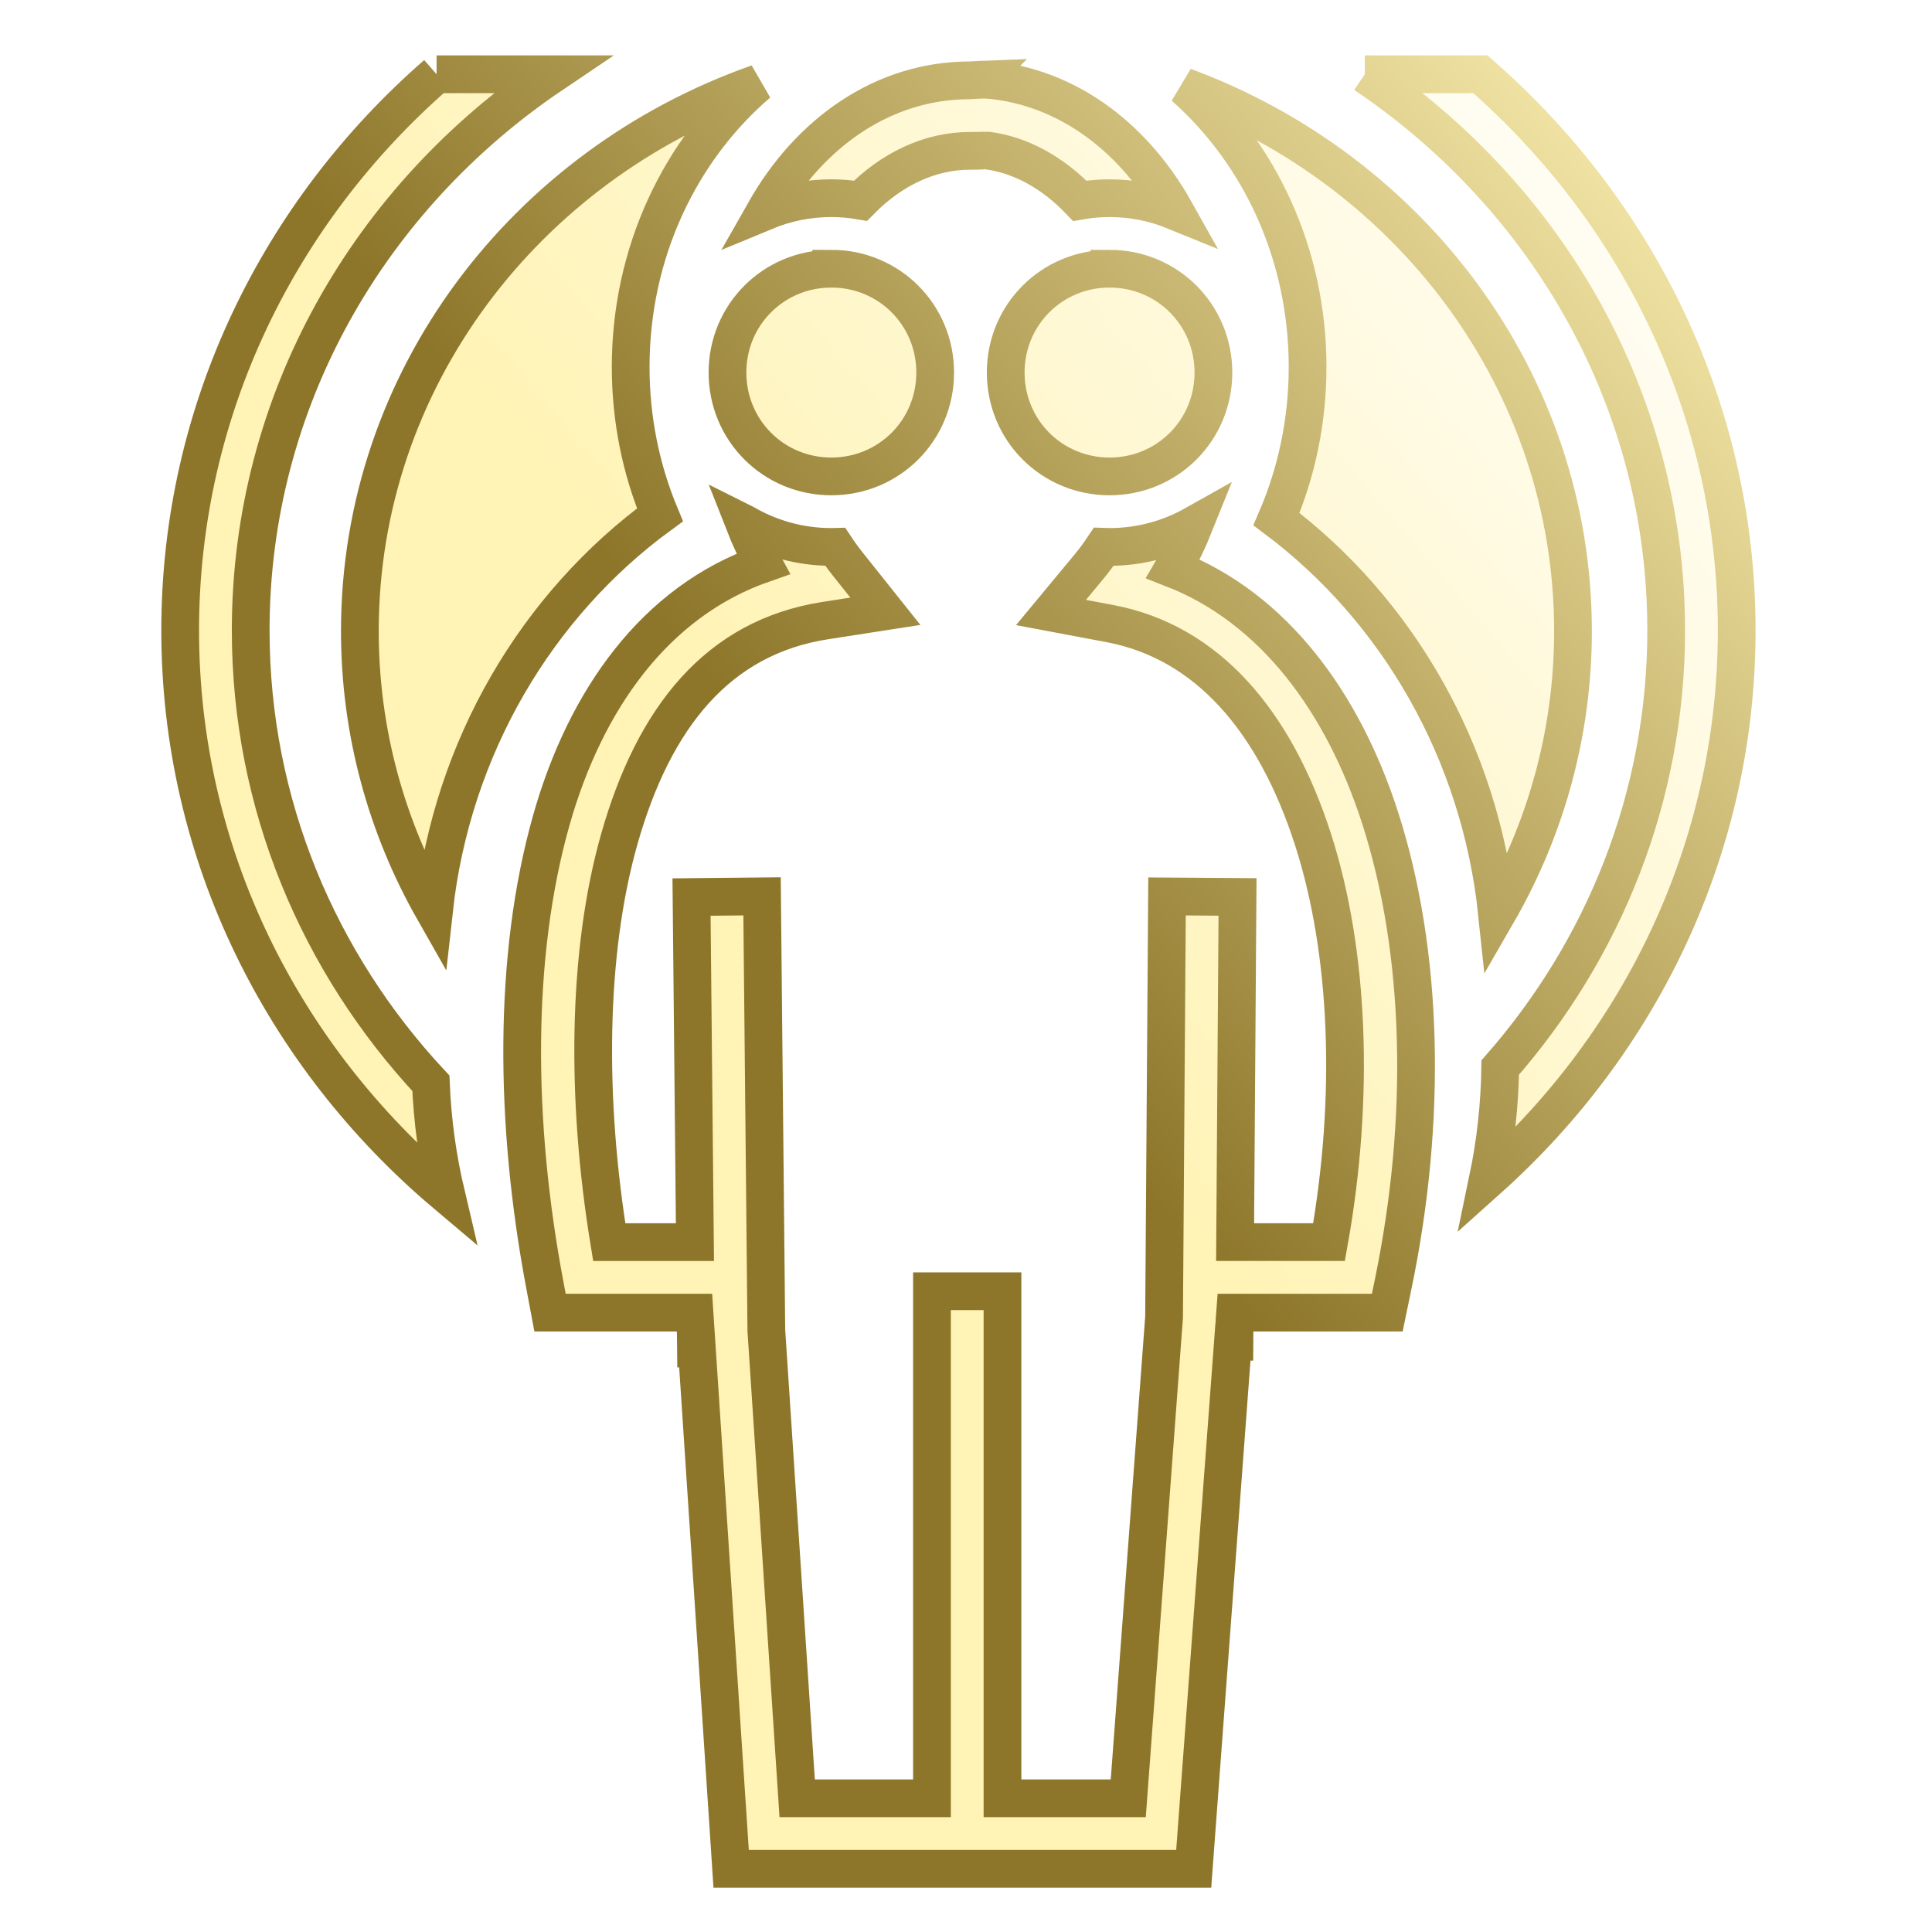
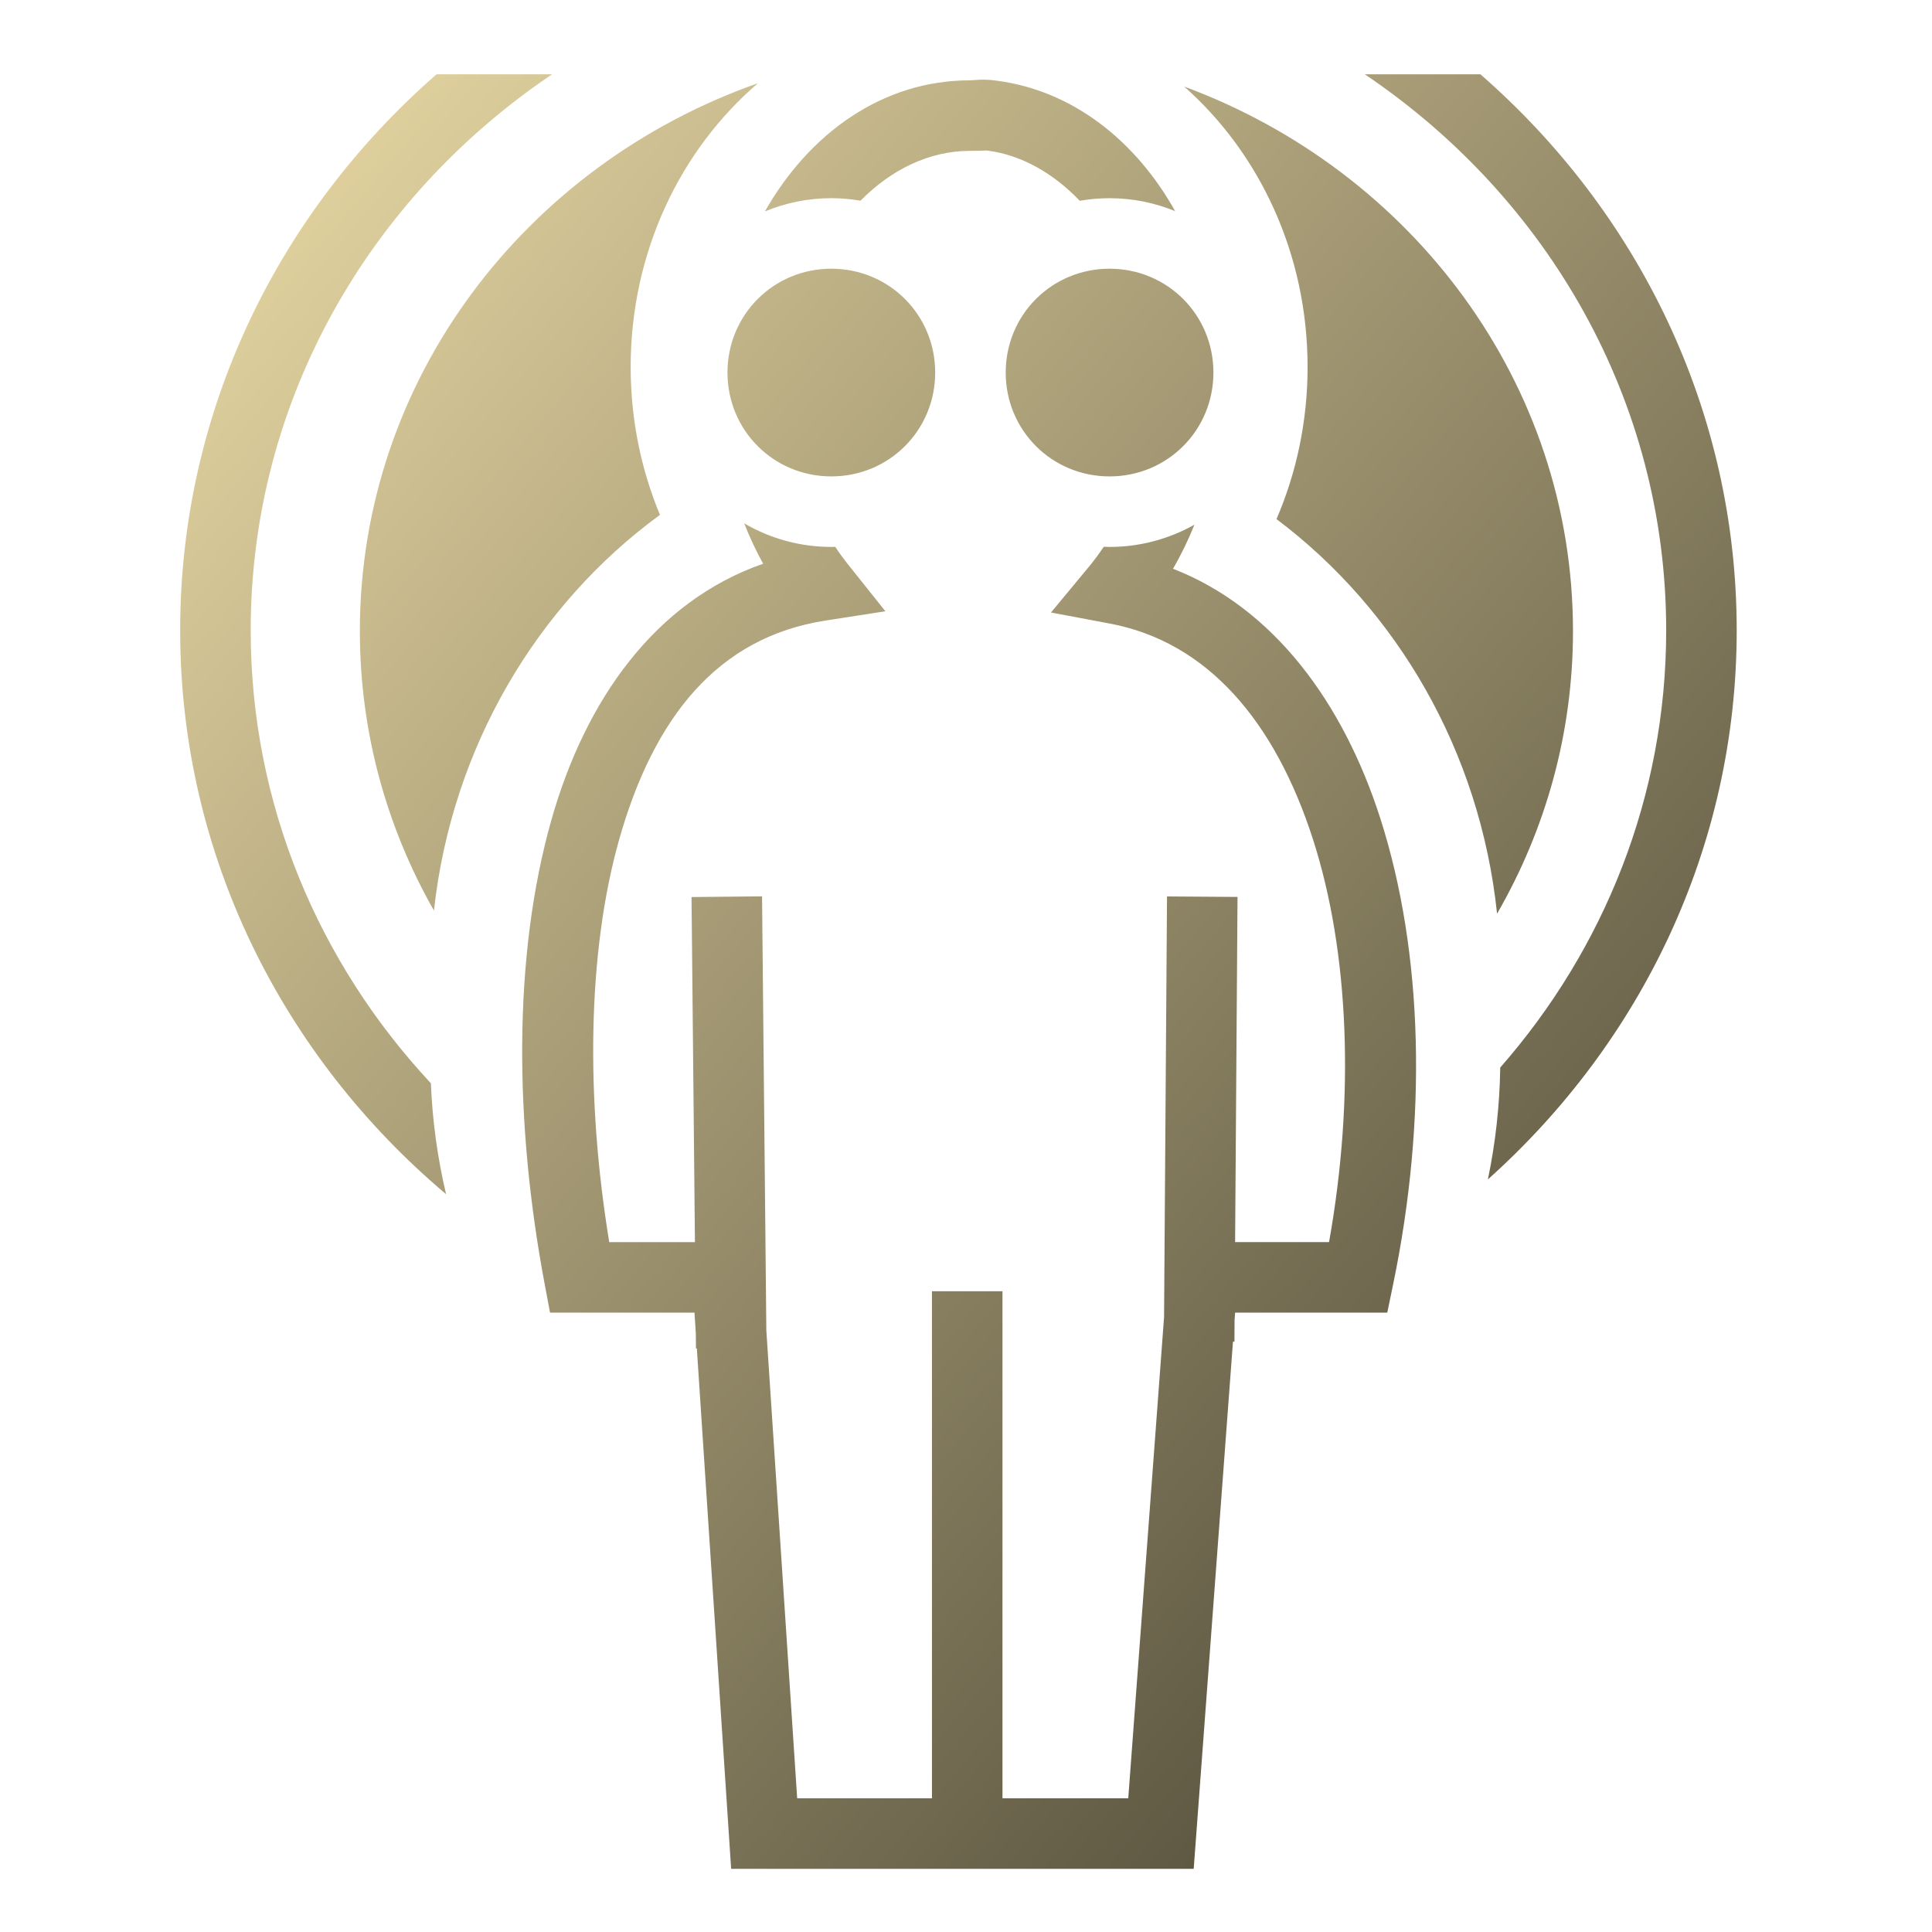
- <svg xmlns="http://www.w3.org/2000/svg" viewBox="0 0 512 512" style="height: 512px; width: 512px;">
+ <svg xmlns="http://www.w3.org/2000/svg" viewBox="0 0 512 512">
  <defs>
-     <linearGradient id="bg-gradient" x1="0" x2="1" y1="1" y2="0">
-       <stop offset="50%" stop-color="rgb(255, 243, 181)" stop-opacity="1" />
-       <stop offset="100%" stop-color="rgb(255, 255, 255)" stop-opacity="1" />
+     <linearGradient id="bg-gradient" x1="0" x2="1" y1="0" y2="1">
+       <stop offset="0%" stop-color="rgb(235, 219, 166)" />
+       <stop offset="100%" stop-color="rgb(65, 61, 46)" />
    </linearGradient>
-     <linearGradient id="stroke-gradient" x1="0" x2="1" y1="1" y2="0">
-       <stop offset="50%" stop-color="rgb(141, 118, 42)" stop-opacity="1" />
-       <stop offset="100%" stop-color="rgb(255, 243, 181)" stop-opacity="1" />
+     <linearGradient id="stroke-gradient" x1="0" x2="1" y1="0" y2="1">
+       <stop offset="0%" stop-color="rgb(236, 219, 166)" />
+       <stop offset="100%" stop-color="rgb(66, 61, 46)" />
    </linearGradient>
  </defs>
-   <g class="" transform="translate(0,0)" style="">
-     <path d="M115.703 19.684C74.03 56.01 47.746 108.598 47.746 167.047c0 59.615 27.327 113.03 70.47 149.428-2.24-9.474-3.615-19.306-4.03-29.4-29.71-31.86-47.75-73.932-47.75-120.028 0-60.944 31.49-114.743 79.876-147.363h-30.61zm245.98 0c48.38 32.614 79.874 86.417 79.874 147.363 0 44.114-16.52 84.543-43.98 115.863-.15 10.162-1.272 20.075-3.272 29.645 40.52-36.26 65.94-88.003 65.94-145.508 0-58.446-26.263-111.034-67.93-147.363h-30.633zM259.616 21.13c-1.22.046-2.1.16-2.627.16-22.966 0-42.474 13.933-54.28 34.743 5.434-2.258 11.378-3.512 17.602-3.512 2.635 0 5.216.238 7.733.667 8.205-8.343 18.363-13.208 28.945-13.208 2.87 0 4.478-.11 4.53-.103l.09.014.09.012c8.883 1.155 17.385 5.918 24.452 13.31 2.568-.448 5.204-.69 7.895-.69 6.14 0 12.004 1.224 17.377 3.423-10.47-18.69-27.132-31.908-47.215-34.556-1.847-.27-3.393-.303-4.593-.26zm-58.758.925C139.302 43.72 95.366 100.54 95.366 167.23c0 26.838 7.12 52.075 19.633 74.07 4.785-43.393 27.372-81.088 59.895-104.857-4.985-11.973-7.76-25.238-7.76-39.2 0-30.428 13.17-57.555 33.724-75.188zm112.966.884c19.968 17.648 32.7 44.38 32.7 74.304 0 14.4-2.955 28.06-8.24 40.324 31.91 23.98 53.94 61.508 58.454 104.57 12.815-22.19 20.12-47.727 20.12-74.908 0-65.8-42.768-121.992-103.034-144.29zm-93.514 48.27c-15.31 0-27.52 12.21-27.52 27.522 0 15.31 12.21 27.522 27.52 27.522 15.31 0 27.524-12.21 27.524-27.522 0-15.31-12.213-27.523-27.524-27.523zm73.735 0c-15.31 0-27.522 12.21-27.522 27.522 0 15.31 12.21 27.522 27.522 27.522 15.31 0 27.523-12.21 27.523-27.522 0-15.31-12.212-27.523-27.523-27.523zm-96.818 67.495c1.458 3.72 3.135 7.29 5.014 10.688-28.76 10.036-47.118 36.23-56.088 67.806-10.313 36.304-9.78 80.714-1.82 123.044l1.432 7.617h38.28l.354 5.406.04 4.084.23-.002 9.09 137.91h122.584l10.408-139.71.385.003.038-5.708.148-1.98h40.32l1.543-7.446c9.072-43.706 8.052-87.865-3.38-123.508-9.866-30.763-28.282-55.794-54.945-66.185 2.144-3.686 4.042-7.593 5.68-11.678-6.67 3.75-14.344 5.898-22.498 5.898-.516 0-1.025-.03-1.537-.047-1.22 1.83-2.504 3.576-3.858 5.21l-10.125 12.212 15.59 2.934c25.758 4.847 43.76 25.75 53.9 57.363 9.523 29.697 11.076 68.077 4.198 106.557h-24.893l.64-91.475-18.687-.13-.78 111.488L299 476.568h-33.332V342.19H246.98V476.57h-35.72l-8.174-124.025-1.133-115.002-18.69.185.903 91.447h-22.713c-6.188-37.77-5.89-76.687 2.682-106.865 9.15-32.208 26.076-53.426 54.59-57.848l15.91-2.47L224.6 149.4c-1.133-1.42-2.22-2.92-3.256-4.488-.345.008-.685.03-1.03.03-8.396 0-16.28-2.28-23.085-6.237z" fill="url(#bg-gradient)" fill-opacity="1" stroke="url(#stroke-gradient)" stroke-opacity="1" stroke-width="10">[
- s]*</path>
+   <g transform-origin="center" transform="">
+     <path d="M115.703 19.684C74.03 56.01 47.746 108.598 47.746 167.047c0 59.615 27.327 113.03 70.47 149.428-2.24-9.474-3.615-19.306-4.03-29.4-29.71-31.86-47.75-73.932-47.75-120.028 0-60.944 31.49-114.743 79.876-147.363h-30.61zm245.98 0c48.38 32.614 79.874 86.417 79.874 147.363 0 44.114-16.52 84.543-43.98 115.863-.15 10.162-1.272 20.075-3.272 29.645 40.52-36.26 65.94-88.003 65.94-145.508 0-58.446-26.263-111.034-67.93-147.363h-30.633zM259.616 21.13c-1.22.046-2.1.16-2.627.16-22.966 0-42.474 13.933-54.28 34.743 5.434-2.258 11.378-3.512 17.602-3.512 2.635 0 5.216.238 7.733.667 8.205-8.343 18.363-13.208 28.945-13.208 2.87 0 4.478-.11 4.53-.103l.09.014.09.012c8.883 1.155 17.385 5.918 24.452 13.31 2.568-.448 5.204-.69 7.895-.69 6.14 0 12.004 1.224 17.377 3.423-10.47-18.69-27.132-31.908-47.215-34.556-1.847-.27-3.393-.303-4.593-.26zm-58.758.925C139.302 43.72 95.366 100.54 95.366 167.23c0 26.838 7.12 52.075 19.633 74.07 4.785-43.393 27.372-81.088 59.895-104.857-4.985-11.973-7.76-25.238-7.76-39.2 0-30.428 13.17-57.555 33.724-75.188zm112.966.884c19.968 17.648 32.7 44.38 32.7 74.304 0 14.4-2.955 28.06-8.24 40.324 31.91 23.98 53.94 61.508 58.454 104.57 12.815-22.19 20.12-47.727 20.12-74.908 0-65.8-42.768-121.992-103.034-144.29zm-93.514 48.27c-15.31 0-27.52 12.21-27.52 27.522 0 15.31 12.21 27.522 27.52 27.522 15.31 0 27.524-12.21 27.524-27.522 0-15.31-12.213-27.523-27.524-27.523zm73.735 0c-15.31 0-27.522 12.21-27.522 27.522 0 15.31 12.21 27.522 27.522 27.522 15.31 0 27.523-12.21 27.523-27.522 0-15.31-12.212-27.523-27.523-27.523zm-96.818 67.495c1.458 3.72 3.135 7.29 5.014 10.688-28.76 10.036-47.118 36.23-56.088 67.806-10.313 36.304-9.78 80.714-1.82 123.044l1.432 7.617h38.28l.354 5.406.04 4.084.23-.002 9.09 137.91h122.584l10.408-139.71.385.003.038-5.708.148-1.98h40.32l1.543-7.446c9.072-43.706 8.052-87.865-3.38-123.508-9.866-30.763-28.282-55.794-54.945-66.185 2.144-3.686 4.042-7.593 5.68-11.678-6.67 3.75-14.344 5.898-22.498 5.898-.516 0-1.025-.03-1.537-.047-1.22 1.83-2.504 3.576-3.858 5.21l-10.125 12.212 15.59 2.934c25.758 4.847 43.76 25.75 53.9 57.363 9.523 29.697 11.076 68.077 4.198 106.557h-24.893l.64-91.475-18.687-.13-.78 111.488L299 476.568h-33.332V342.19H246.98V476.57h-35.72l-8.174-124.025-1.133-115.002-18.69.185.903 91.447h-22.713c-6.188-37.77-5.89-76.687 2.682-106.865 9.15-32.208 26.076-53.426 54.59-57.848l15.91-2.47L224.6 149.4c-1.133-1.42-2.22-2.92-3.256-4.488-.345.008-.685.03-1.03.03-8.396 0-16.28-2.28-23.085-6.237z" fill="url(#bg-gradient)" stroke="url(#stroke-gradient)" stroke-width="0" />
  </g>
</svg>
